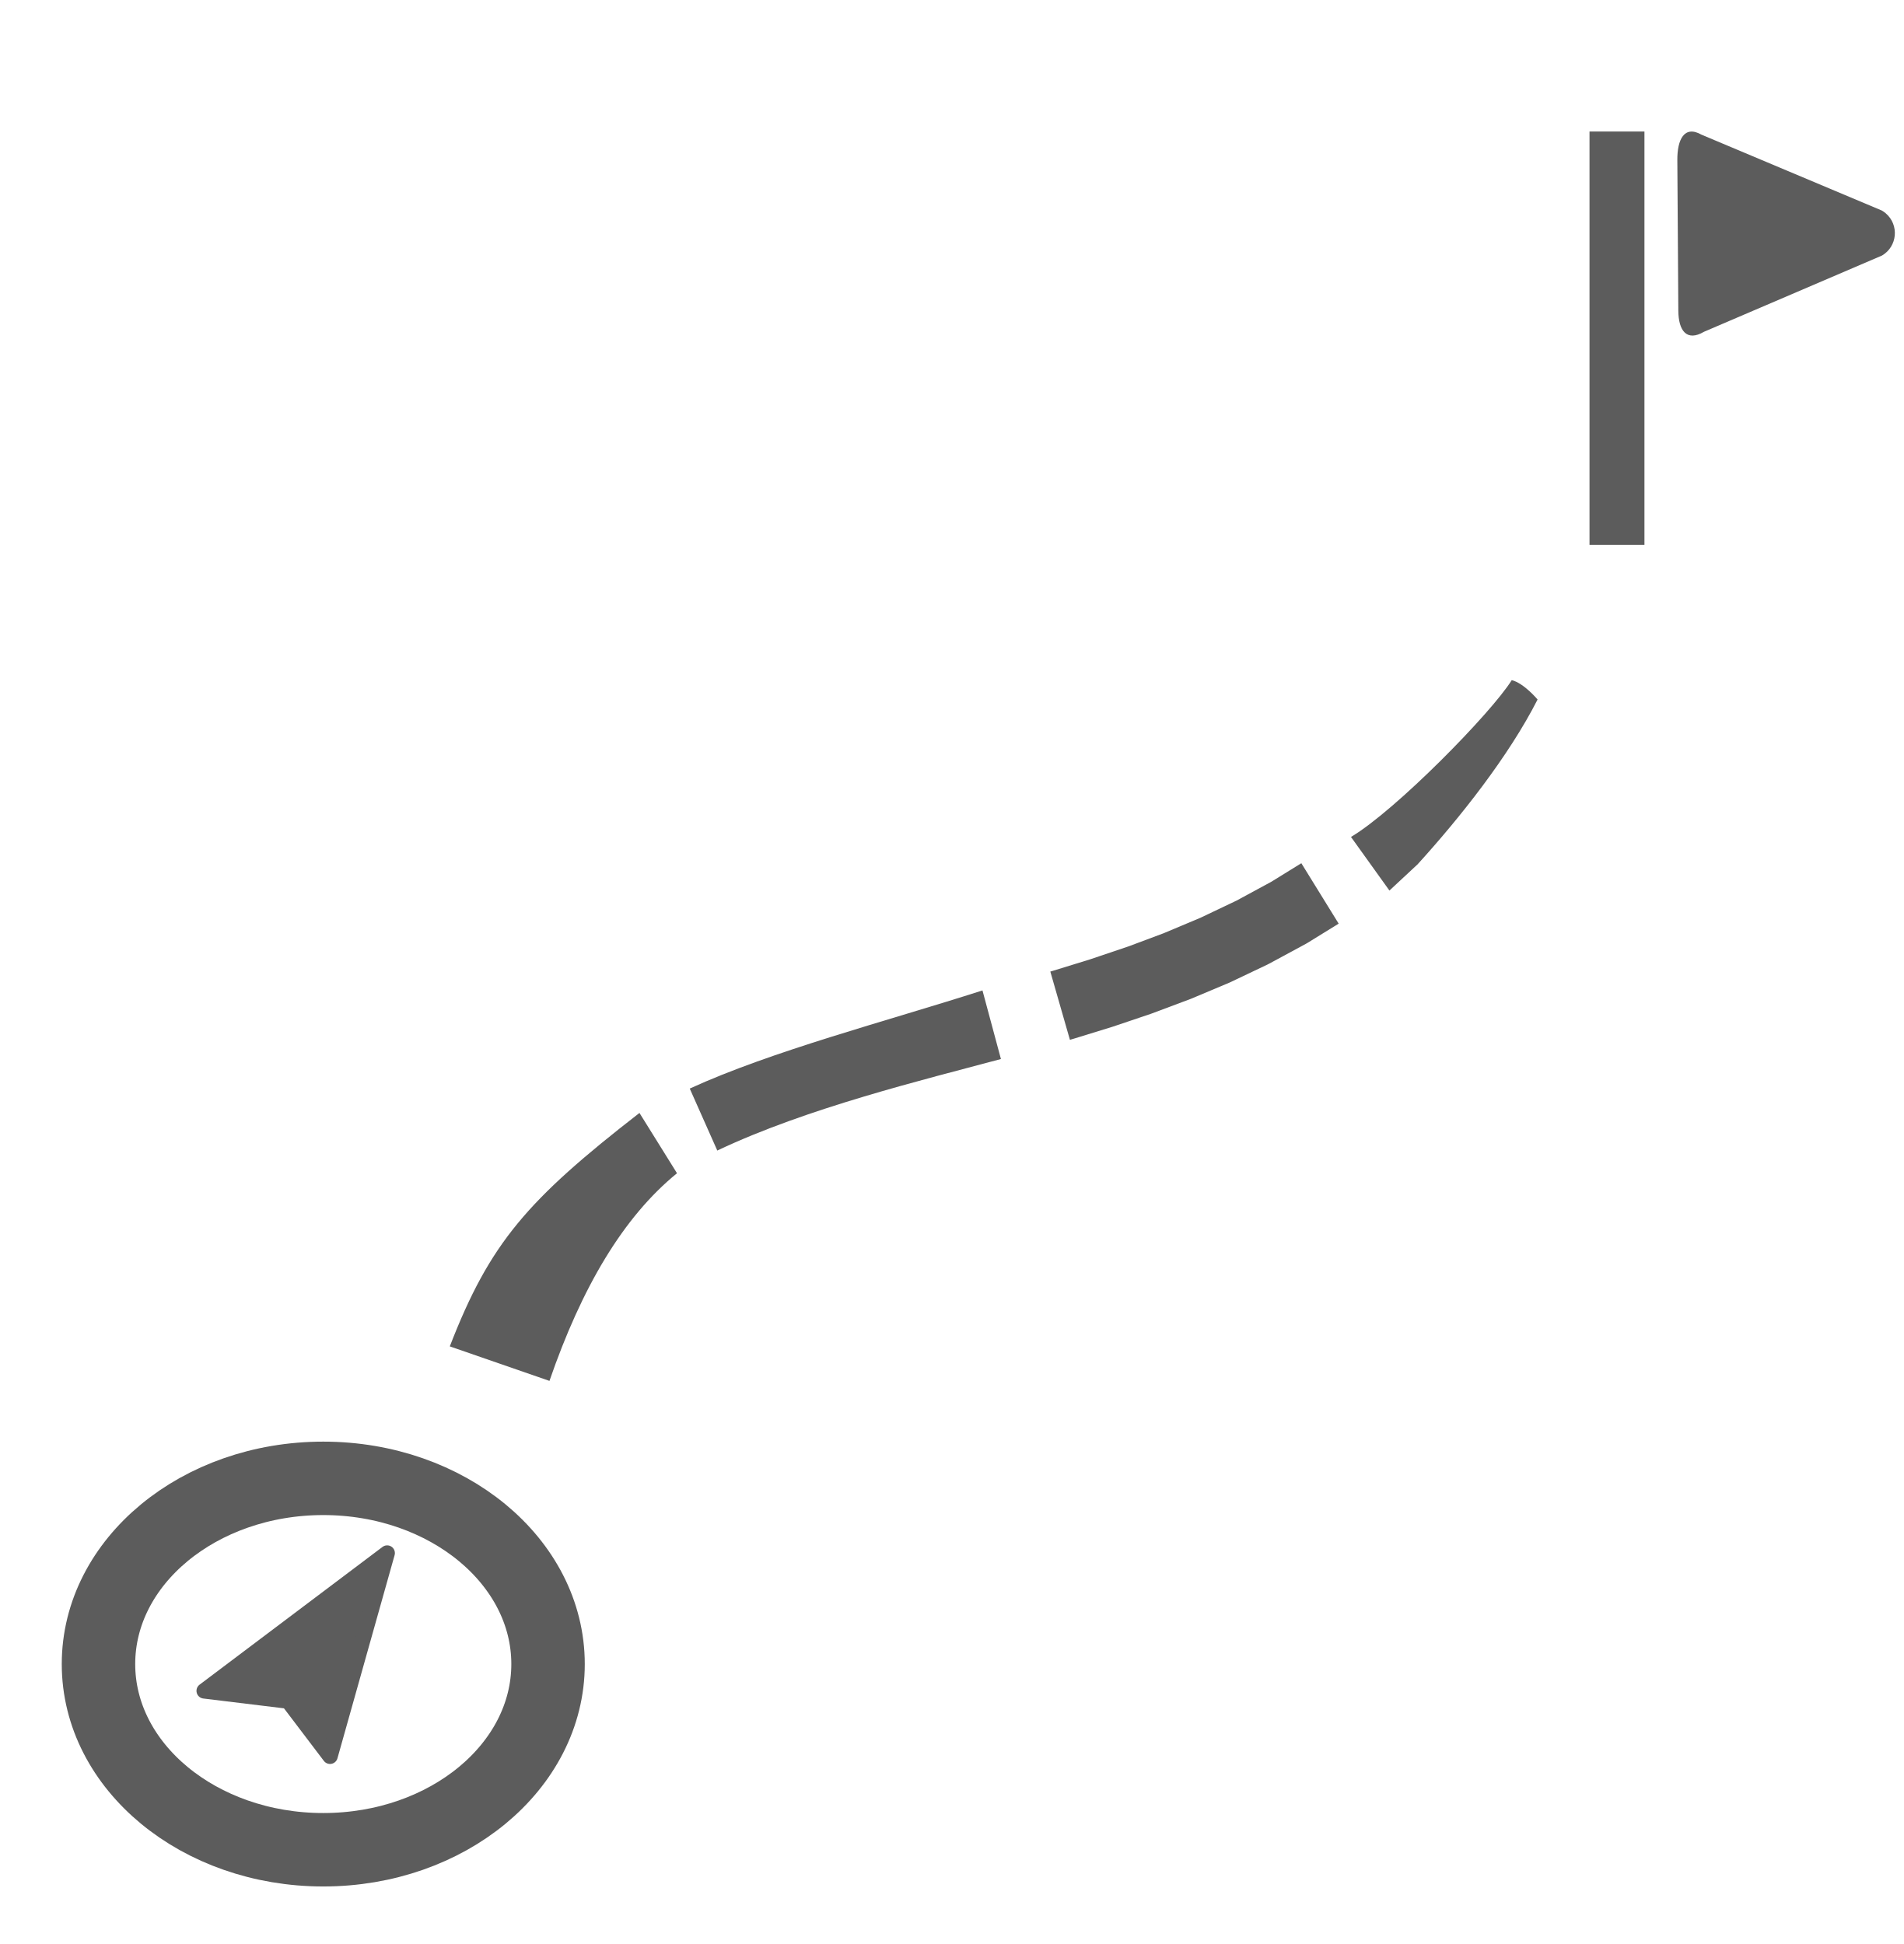
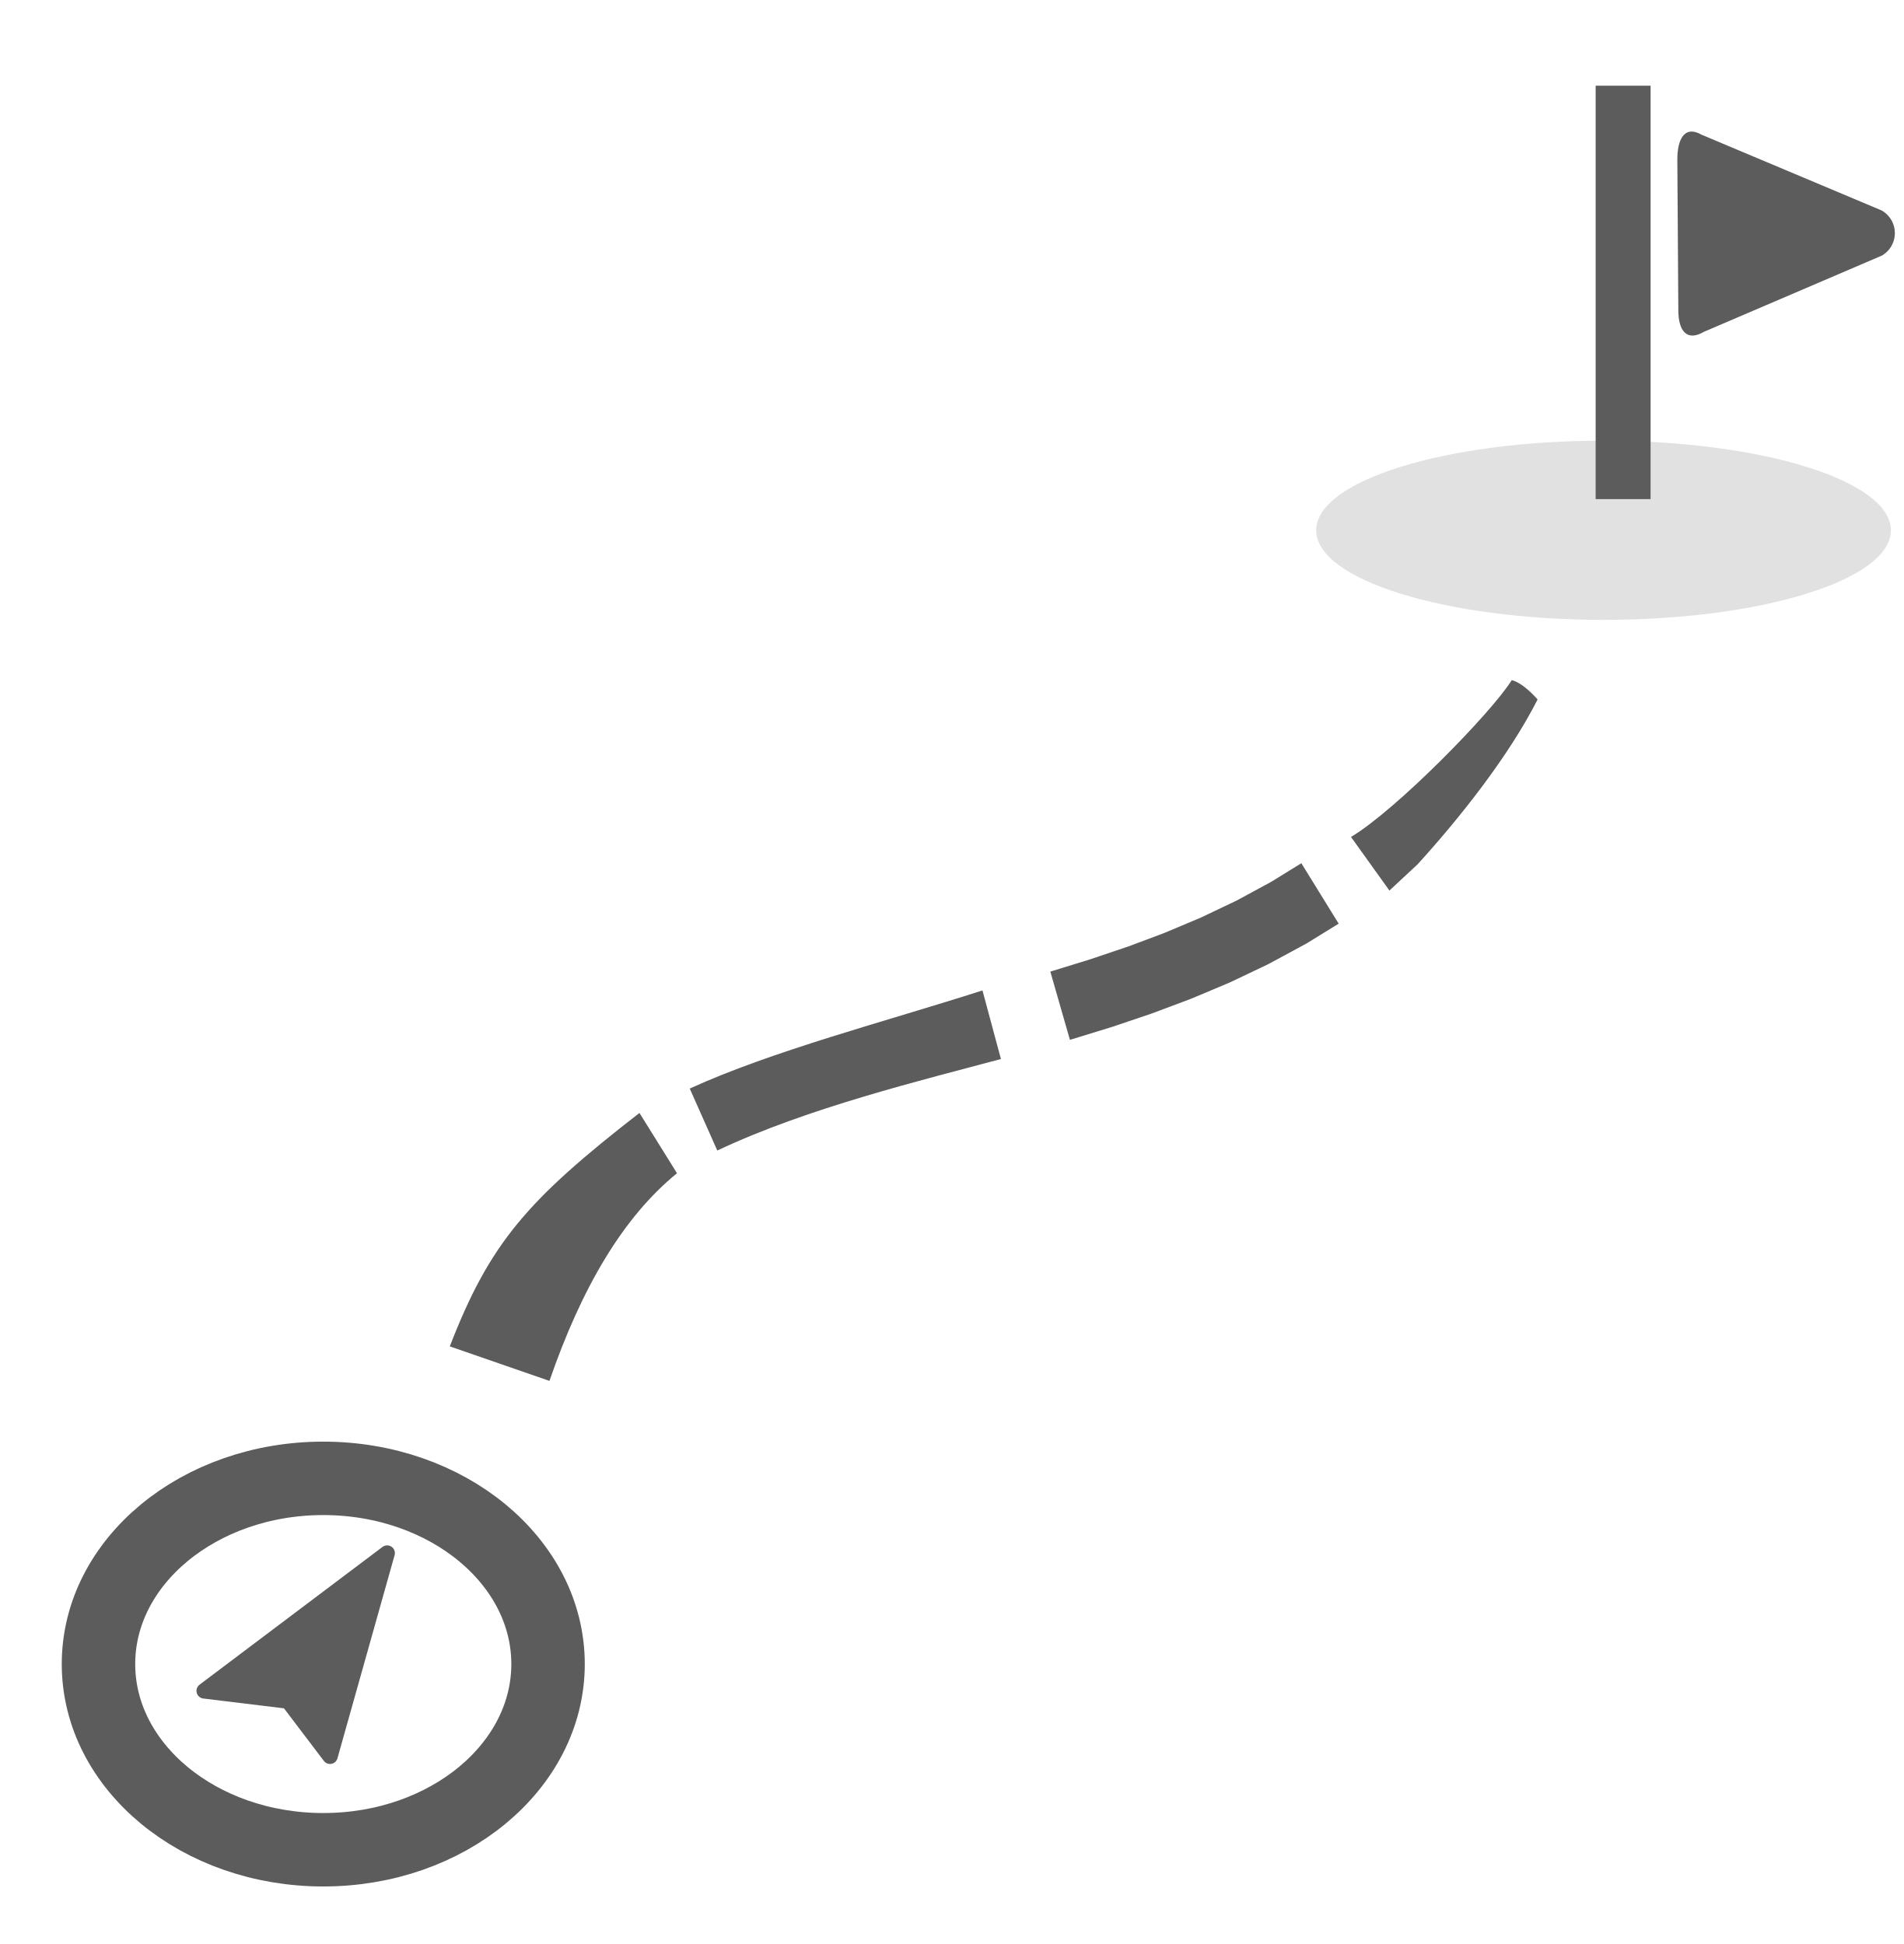
<svg xmlns="http://www.w3.org/2000/svg" width="140px" height="143px" viewBox="0 0 140 143" version="1.1" id="svg32">
  <defs id="defs11">
    <marker orient="auto" refY="0.0" refX="0.0" id="DiamondL" style="overflow:visible">
      <path id="path905" d="M 0,-7.071 L -7.071,0 L 0,7.071 L 7.071,0 L 0,-7.071 z " style="fill-rule:evenodd;stroke:#000000;stroke-width:1pt;stroke-opacity:1;fill:#000000;fill-opacity:1" transform="scale(0.8)" />
    </marker>
    <marker orient="auto" refY="0.0" refX="0.0" id="Arrow1Lend" style="overflow:visible;">
      <path id="path829" d="M 0.0,0.0 L 5.0,-5.0 L -12.5,0.0 L 5.0,5.0 L 0.0,0.0 z " style="fill-rule:evenodd;stroke:#000000;stroke-width:1pt;stroke-opacity:1;fill:#000000;fill-opacity:1" transform="scale(0.8) rotate(180) translate(12.5,0)" />
    </marker>
    <linearGradient x1="98.012" y1="38.932" x2="98.012" y2="168.4" id="linearGradient-1" gradientTransform="matrix(0.8866642,0.3763666,-0.4056439,0.9556371,22.55651,-57.97575)" gradientUnits="userSpaceOnUse">
      <stop stop-color="#000000" stop-opacity="0" offset="0%" id="stop6" />
      <stop stop-color="#000000" stop-opacity="0.479" offset="100%" id="stop8" />
    </linearGradient>
  </defs>
  <path id="path1174" d="m 15.018,124.378 13.455,-10.134 -4.203,14.944 -3.079,-4.059 z" style="fill:#5c5c5c;fill-opacity:1;fill-rule:nonzero;stroke:#5c5c5c;stroke-width:1.136;stroke-linecap:round;stroke-linejoin:round;stroke-miterlimit:4;stroke-dasharray:none;stroke-opacity:1" />
  <ellipse ry="13.66" rx="16.531" cy="122.407" cx="23.774" id="path1193" style="opacity:1;fill:none;fill-opacity:1;fill-rule:nonzero;stroke:#5c5c5c;stroke-width:5.402;stroke-linecap:round;stroke-linejoin:round;stroke-miterlimit:4;stroke-dasharray:none;stroke-dashoffset:16.8;stroke-opacity:1;paint-order:normal" />
  <path style="color:#000000;font-style:normal;font-variant:normal;font-weight:normal;font-stretch:normal;font-size:medium;line-height:normal;font-family:sans-serif;font-variant-ligatures:normal;font-variant-position:normal;font-variant-caps:normal;font-variant-numeric:normal;font-variant-alternates:normal;font-feature-settings:normal;text-indent:0;text-align:start;text-decoration:none;text-decoration-line:none;text-decoration-style:solid;text-decoration-color:#000000;letter-spacing:normal;word-spacing:normal;text-transform:none;writing-mode:lr-tb;direction:ltr;text-orientation:mixed;dominant-baseline:auto;baseline-shift:baseline;text-anchor:start;white-space:normal;shape-padding:0;clip-rule:nonzero;display:inline;overflow:visible;visibility:visible;opacity:1;isolation:auto;mix-blend-mode:normal;color-interpolation:sRGB;color-interpolation-filters:linearRGB;solid-color:#000000;solid-opacity:1;vector-effect:none;fill:#5c5c5c;fill-opacity:1;fill-rule:nonzero;stroke:none;stroke-width:5.224;stroke-linecap:butt;stroke-linejoin:round;stroke-miterlimit:3.1;stroke-dasharray:20.897, 5.224;stroke-dashoffset:0;stroke-opacity:1;color-rendering:auto;image-rendering:auto;shape-rendering:auto;text-rendering:auto;enable-background:accumulate" d="m 99.355,61.565 2.828,3.944 1.985,-1.851 0.068,-0.059 c 3.149,-3.463 6.712,-7.957 8.842,-12.143 0,0 -0.992,-1.195 -1.899,-1.426 -1.513,2.427 -8.554,9.598 -11.824,11.535 z m -5.855,3.295 -2.551,1.383 -2.65,1.262 -2.682,1.127 -0.027,0.012 -2.619,0.98 -0.02,0.006 -2.793,0.943 -2.705,0.834 -0.209,0.061 1.441,5.021 0.209,-0.061 0.049,-0.014 2.82,-0.869 0.066,-0.021 2.812,-0.949 0.08,-0.029 2.797,-1.049 0.096,-0.037 2.768,-1.164 0.109,-0.049 2.734,-1.301 0.119,-0.062 2.688,-1.453 0.131,-0.076 2.287,-1.412 -2.746,-4.445 z m -42.774,15.215 2.026,4.559 c 6.592,-3.132 15.223,-5.218 20.859,-6.733 l -1.357,-5.045 c -7.024,2.257 -15.477,4.445 -21.528,7.219 z m -17.648,18.964 7.331,2.539 c 2.365,-6.861 5.414,-12.044 9.38,-15.275 L 47.028,81.868 C 38.776,88.274 36.023,91.43 33.079,99.04 Z" id="path824" />
  <path id="path1208" d="m 138.69,15.697 c -0.094,-0.081 -0.195,-0.153 -0.302,-0.214 L 125.135,9.908 c -1.281,-0.729 -1.788,0.382 -1.779,1.856 l 0.073,11.093 c 0.01,1.473 0.618,2.293 1.889,1.548 l 13.09,-5.608 c 1.132,-0.664 1.275,-2.244 0.281,-3.101 z" style="color:#000000;font-style:normal;font-variant:normal;font-weight:normal;font-stretch:normal;font-size:medium;line-height:normal;font-family:sans-serif;font-variant-ligatures:normal;font-variant-position:normal;font-variant-caps:normal;font-variant-numeric:normal;font-variant-alternates:normal;font-feature-settings:normal;text-indent:0;text-align:start;text-decoration:none;text-decoration-line:none;text-decoration-style:solid;text-decoration-color:#000000;letter-spacing:normal;word-spacing:normal;text-transform:none;writing-mode:lr-tb;direction:ltr;text-orientation:mixed;dominant-baseline:auto;baseline-shift:baseline;text-anchor:start;white-space:normal;shape-padding:0;clip-rule:nonzero;display:inline;overflow:visible;visibility:visible;opacity:1;isolation:auto;mix-blend-mode:normal;color-interpolation:sRGB;color-interpolation-filters:linearRGB;solid-color:#000000;solid-opacity:1;vector-effect:none;fill:#5c5c5c;fill-opacity:1;fill-rule:nonzero;stroke:none;stroke-width:3.827;stroke-linecap:butt;stroke-linejoin:round;stroke-miterlimit:3.1;stroke-dasharray:none;stroke-dashoffset:16.8;stroke-opacity:1;paint-order:normal;color-rendering:auto;image-rendering:auto;shape-rendering:auto;text-rendering:auto;enable-background:accumulate" />
-   <path style="fill:none;stroke:#5c5c5c;stroke-width:4.04;stroke-linecap:butt;stroke-linejoin:round;stroke-miterlimit:4;stroke-dasharray:none;stroke-opacity:1" d="M 118.917,9.673 V 40.085" id="path1210" />
+   <ellipse style="opacity:1;fill:#e1e1e1;fill-opacity:1;stroke:none;stroke-width:0.417;stroke-linecap:butt;stroke-linejoin:round;stroke-miterlimit:4;stroke-dasharray:none;stroke-dashoffset:0;stroke-opacity:1;paint-order:normal" id="path1881" cx="117.93" cy="39.007" rx="21.132" ry="6.59" />
+   <path style="fill:none;stroke:#5c5c5c;stroke-width:4.04;stroke-linecap:butt;stroke-linejoin:round;stroke-miterlimit:4;stroke-dasharray:none;stroke-opacity:1" d="M 119.369,6.305 V 36.716" id="path1210" />
</svg>
